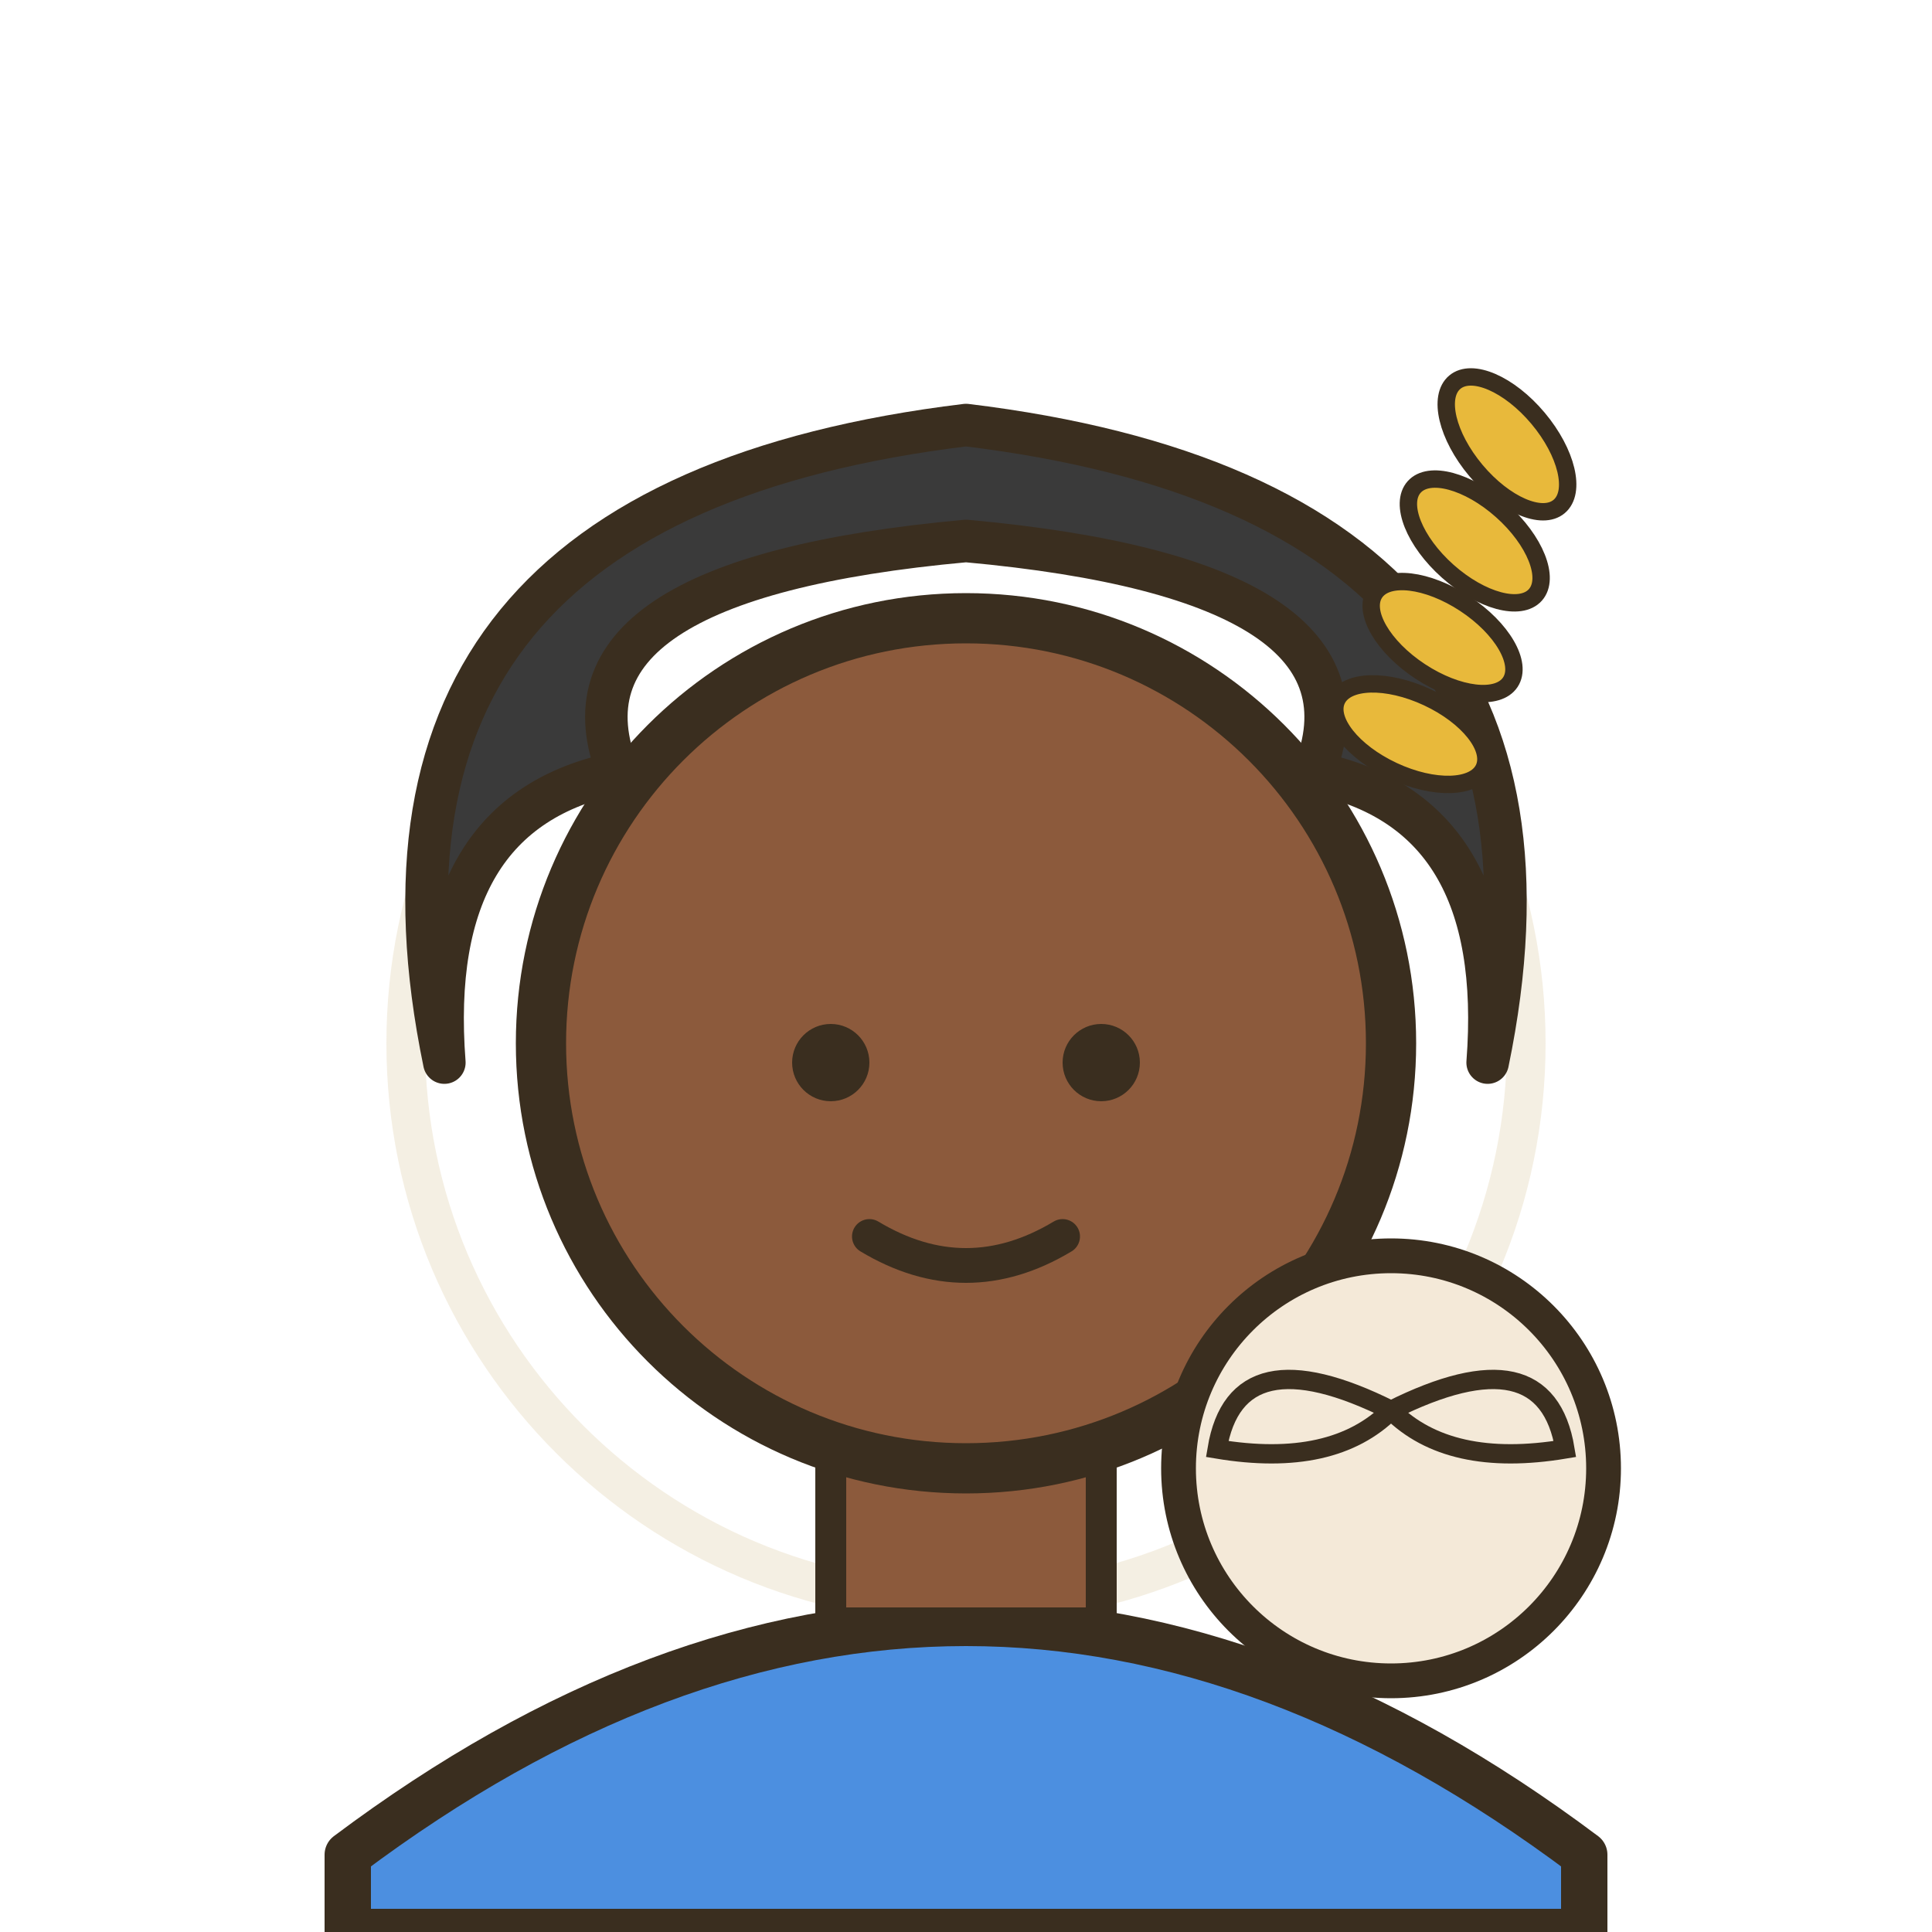
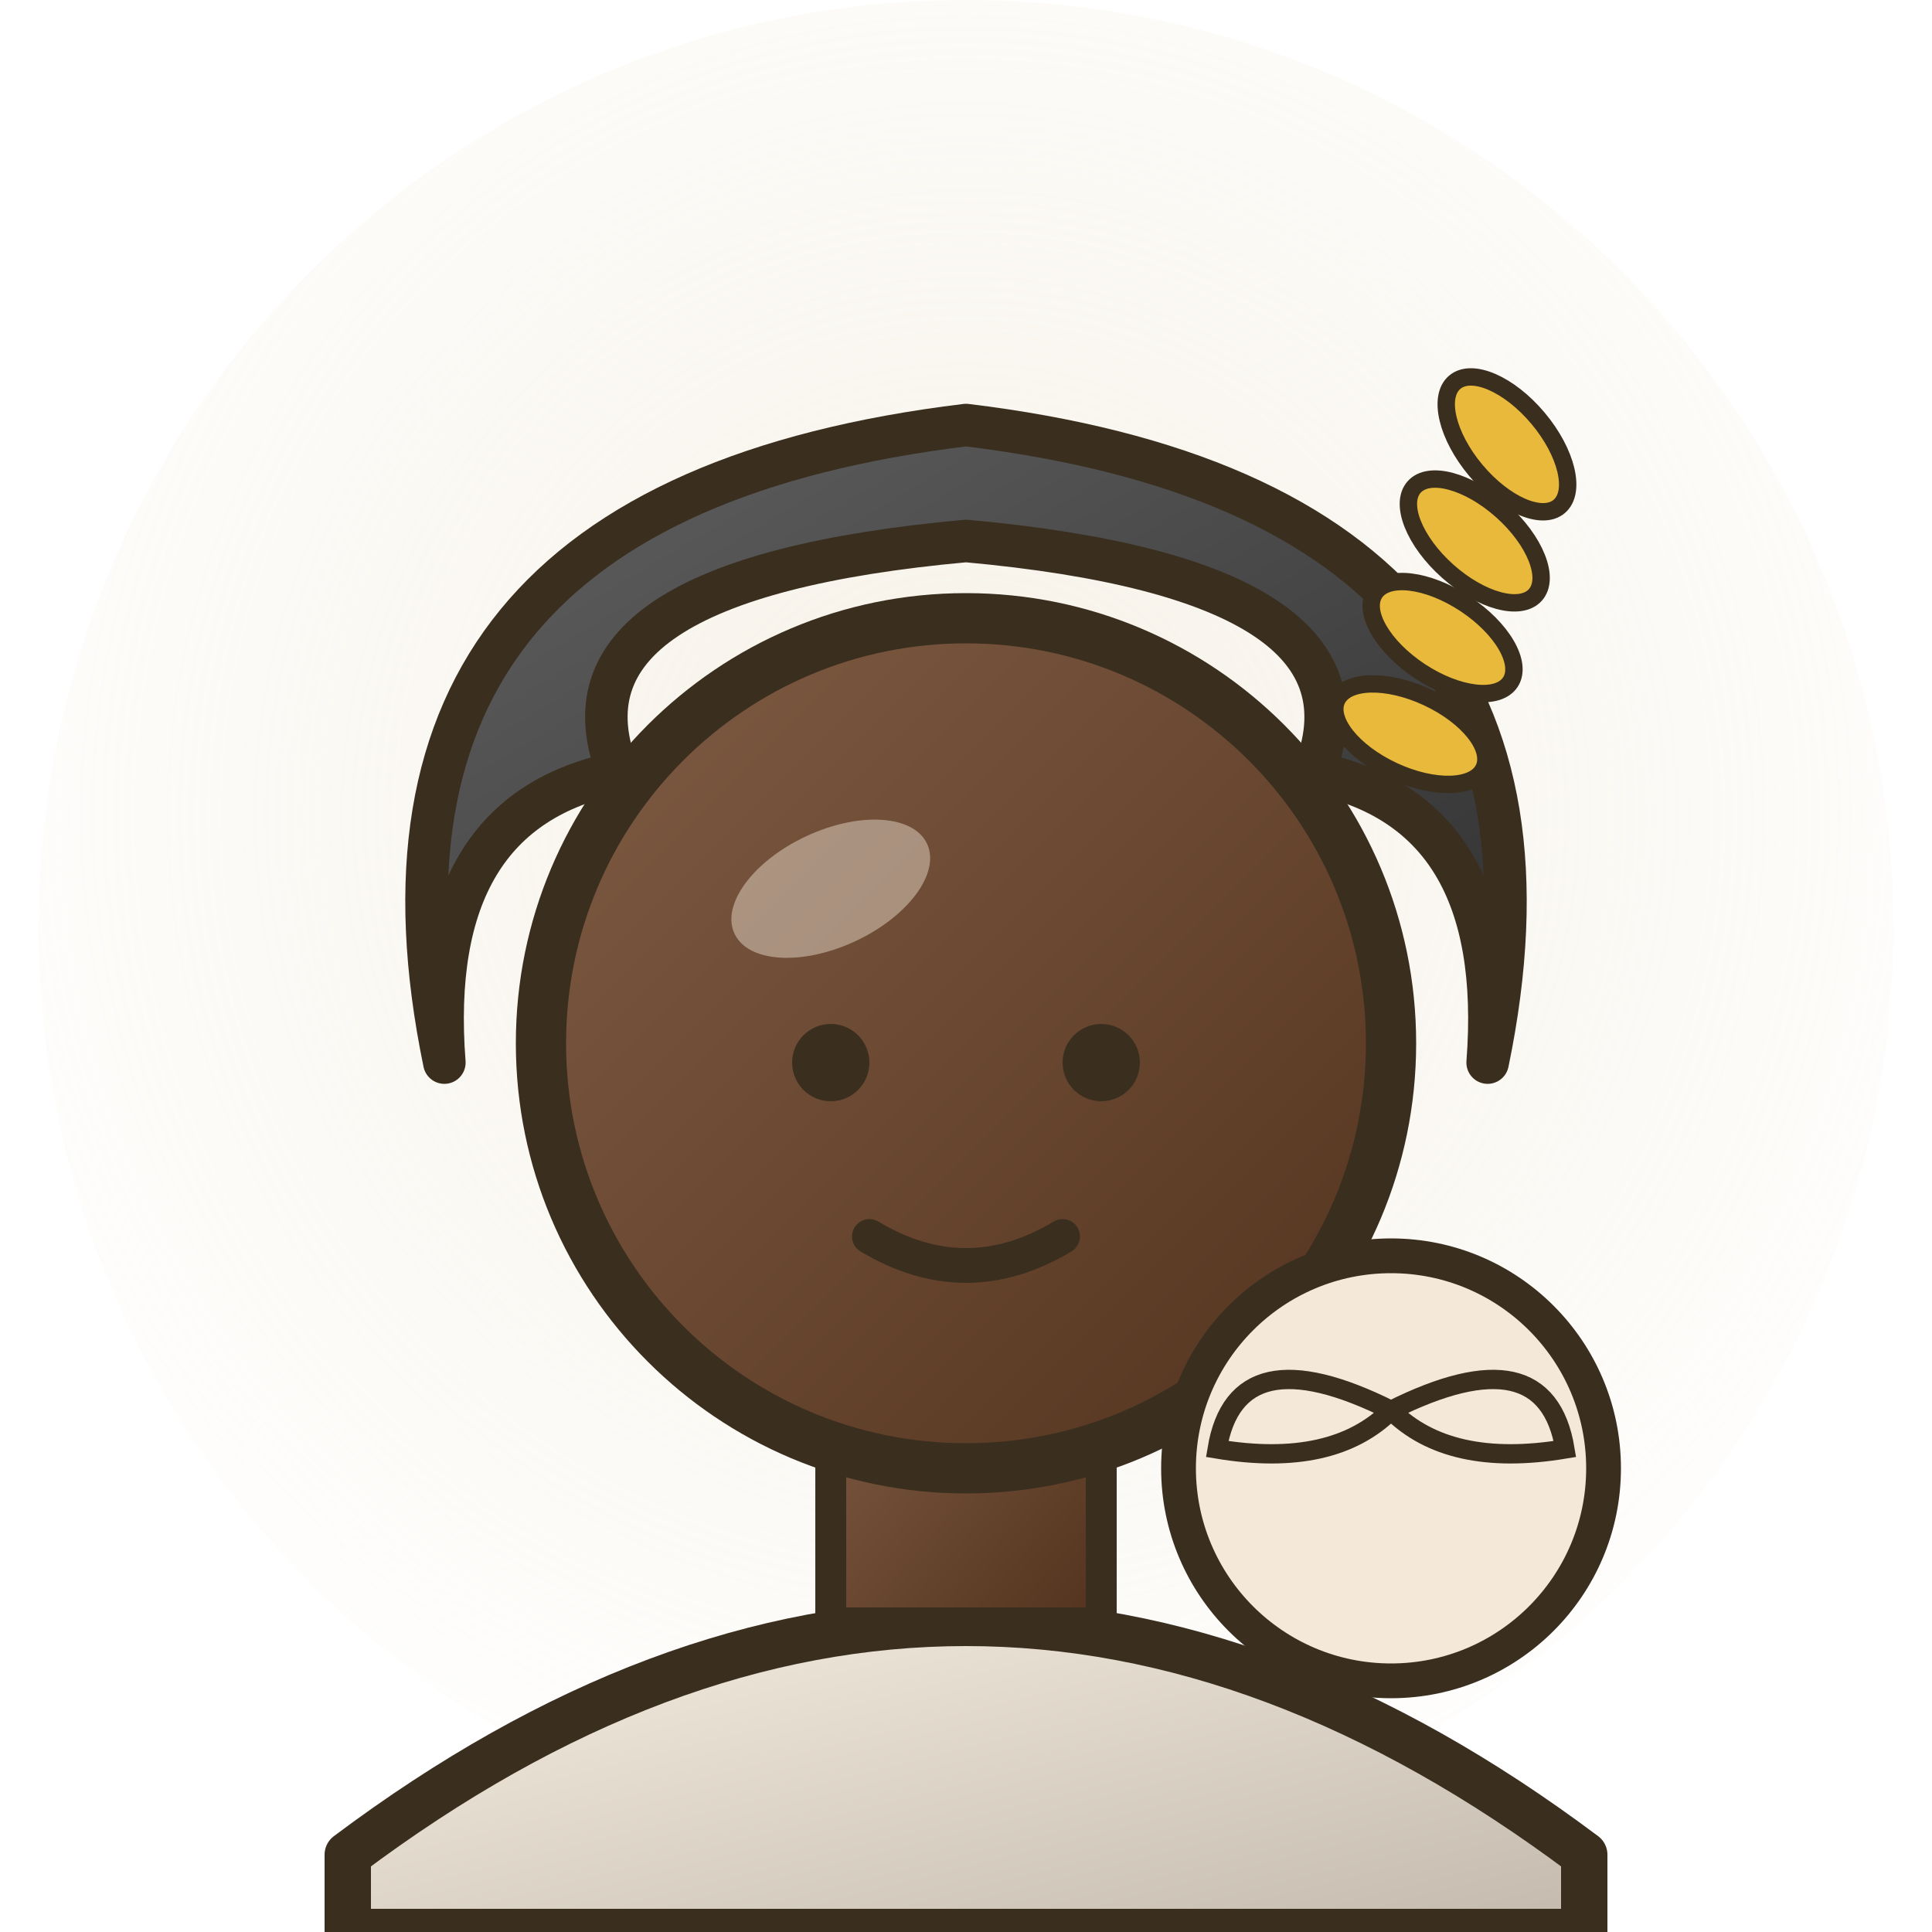
<svg xmlns="http://www.w3.org/2000/svg" viewBox="0 0 100 100" width="100" height="100" preserveAspectRatio="none">
-   <circle cx="50" cy="54" r="29" fill="none" stroke="#EADFC7" stroke-width="2" opacity="0.5" />
-   <path d="M 18 96 Q 50 72 82 96 L 82 100 L 18 100 Z" fill="#4C8FE0" stroke="#3A2E1F" stroke-width="2.4" stroke-linejoin="round" />
-   <rect x="43" y="68" width="14" height="16" fill="#8C5A3C" stroke="#3A2E1F" stroke-width="1.6" />
-   <circle cx="50" cy="54" r="22" fill="#8C5A3C" stroke="#3A2E1F" stroke-width="2.6" />
-   <path d="M 23 55 Q 17 26 50 22 Q 83 26 77 55 Q 78 42 68 40 Q 72 30 50 28 Q 28 30 32 40 Q 22 42 23 55 Z" fill="#3A3A3A" stroke="#3A2E1F" stroke-width="2.2" stroke-linejoin="round" />
+   <radialGradient id="aura1325" cx="50%" cy="44%" r="62%">
+     <stop offset="0%" stop-color="#EADFC7" stop-opacity="0.42" />
+     <stop offset="100%" stop-color="#EADFC7" stop-opacity="0" />
+   </radialGradient>
+   <circle cx="50" cy="48" r="48" fill="url(#aura1325)" />
+   <ellipse cx="50" cy="93" rx="24" ry="3.6" fill="#3A2E1F" opacity="0.16" />
+   <linearGradient id="dg1326" x1="0" y1="0" x2="1" y2="1">
+     <stop offset="0%" stop-color="#f6eee1" />
+     <stop offset="100%" stop-color="#c3baad" />
+   </linearGradient>
+   <linearGradient id="dg1327" x1="0" y1="0" x2="1" y2="1">
+     <stop offset="0%" stop-color="#805c44" />
+     <stop offset="100%" stop-color="#53331e" />
+   </linearGradient>
+   <linearGradient id="dg1328" x1="0" y1="0" x2="1" y2="1">
+     <stop offset="0%" stop-color="#616161" />
+     <stop offset="100%" stop-color="#303030" />
+   </linearGradient>
+   <path d="M 18 96 Q 50 72 82 96 L 82 100 L 18 100 Z" fill="url(#dg1326)" stroke="#3A2E1F" stroke-width="2.4" stroke-linejoin="round" />
+   <rect x="43" y="68" width="14" height="16" fill="url(#dg1327)" stroke="#3A2E1F" stroke-width="1.6" />
+   <circle cx="50" cy="54" r="22" fill="url(#dg1327)" stroke="#3A2E1F" stroke-width="2.6" />
+   <ellipse cx="43" cy="46" rx="5.5" ry="3" fill="#FFF8EC" opacity="0.4" transform="rotate(-25 43 46)" />
+   <path d="M 23 55 Q 17 26 50 22 Q 83 26 77 55 Q 78 42 68 40 Q 72 30 50 28 Q 28 30 32 40 Q 22 42 23 55 Z" fill="url(#dg1328)" stroke="#3A2E1F" stroke-width="2.2" stroke-linejoin="round" />
  <circle cx="43" cy="55" r="2" fill="#3A2E1F" />
  <circle cx="57" cy="55" r="2" fill="#3A2E1F" />
  <path d="M 45 64 Q 50 67 55 64" stroke="#3A2E1F" stroke-width="1.8" fill="none" stroke-linecap="round" />
  <ellipse cx="73" cy="38" rx="4.2" ry="2.1" fill="#E8B93B" stroke="#3A2E1F" stroke-width="0.9" transform="rotate(25 73 38)" />
  <ellipse cx="74.667" cy="33" rx="4.2" ry="2.1" fill="#E8B93B" stroke="#3A2E1F" stroke-width="0.9" transform="rotate(33.33333 74.66667 33)" />
  <ellipse cx="76.333" cy="28" rx="4.2" ry="2.1" fill="#E8B93B" stroke="#3A2E1F" stroke-width="0.9" transform="rotate(41.66667 76.33333 28)" />
  <ellipse cx="78" cy="23" rx="4.2" ry="2.1" fill="#E8B93B" stroke="#3A2E1F" stroke-width="0.9" transform="rotate(50 78 23)" />
  <circle cx="72" cy="76" r="11" fill="#F4E9D8" stroke="#3A2E1F" stroke-width="1.8" />
  <g transform="translate(22 26)">
    <path d="M 0 0 Q -8 -4 -9 2 Q -3 3 0 0 Z M 0 0 Q 8 -4 9 2 Q 3 3 0 0 Z" fill="#F4E9D8" stroke="#3A2E1F" stroke-width="1" transform="translate(50 47)" />
  </g>
</svg>
